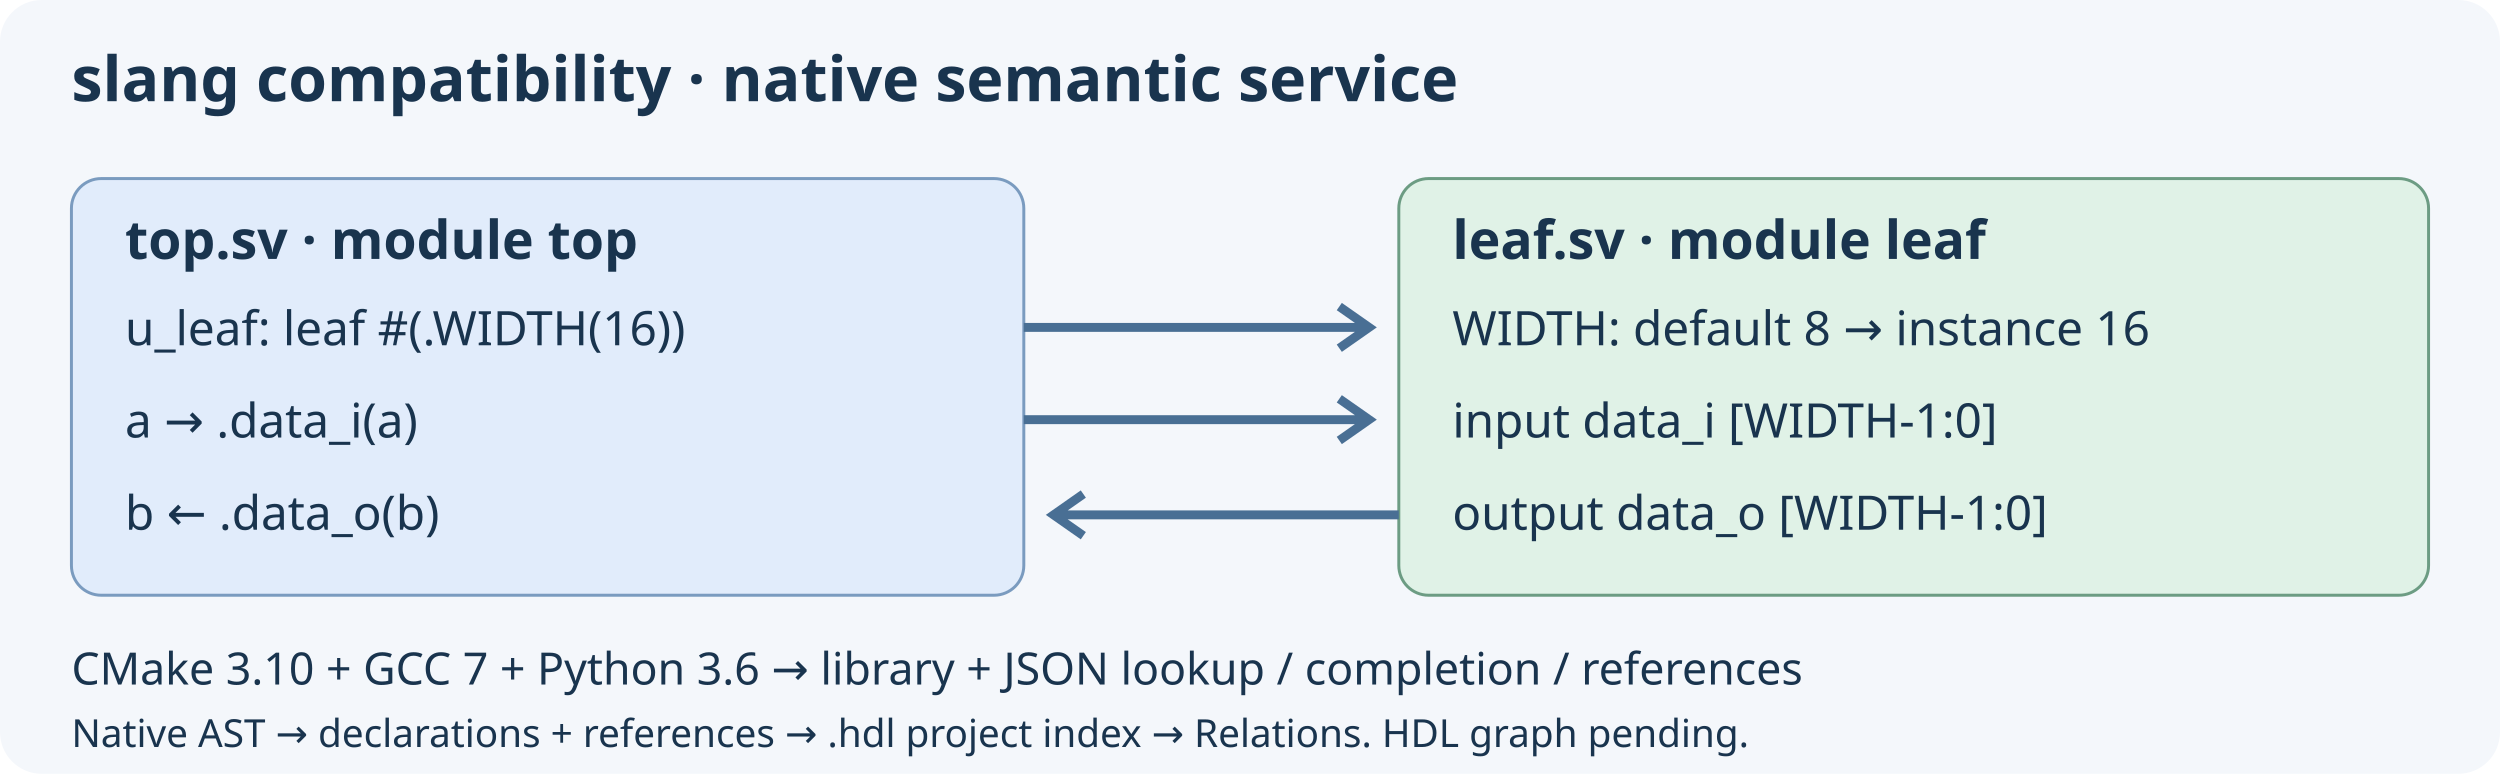
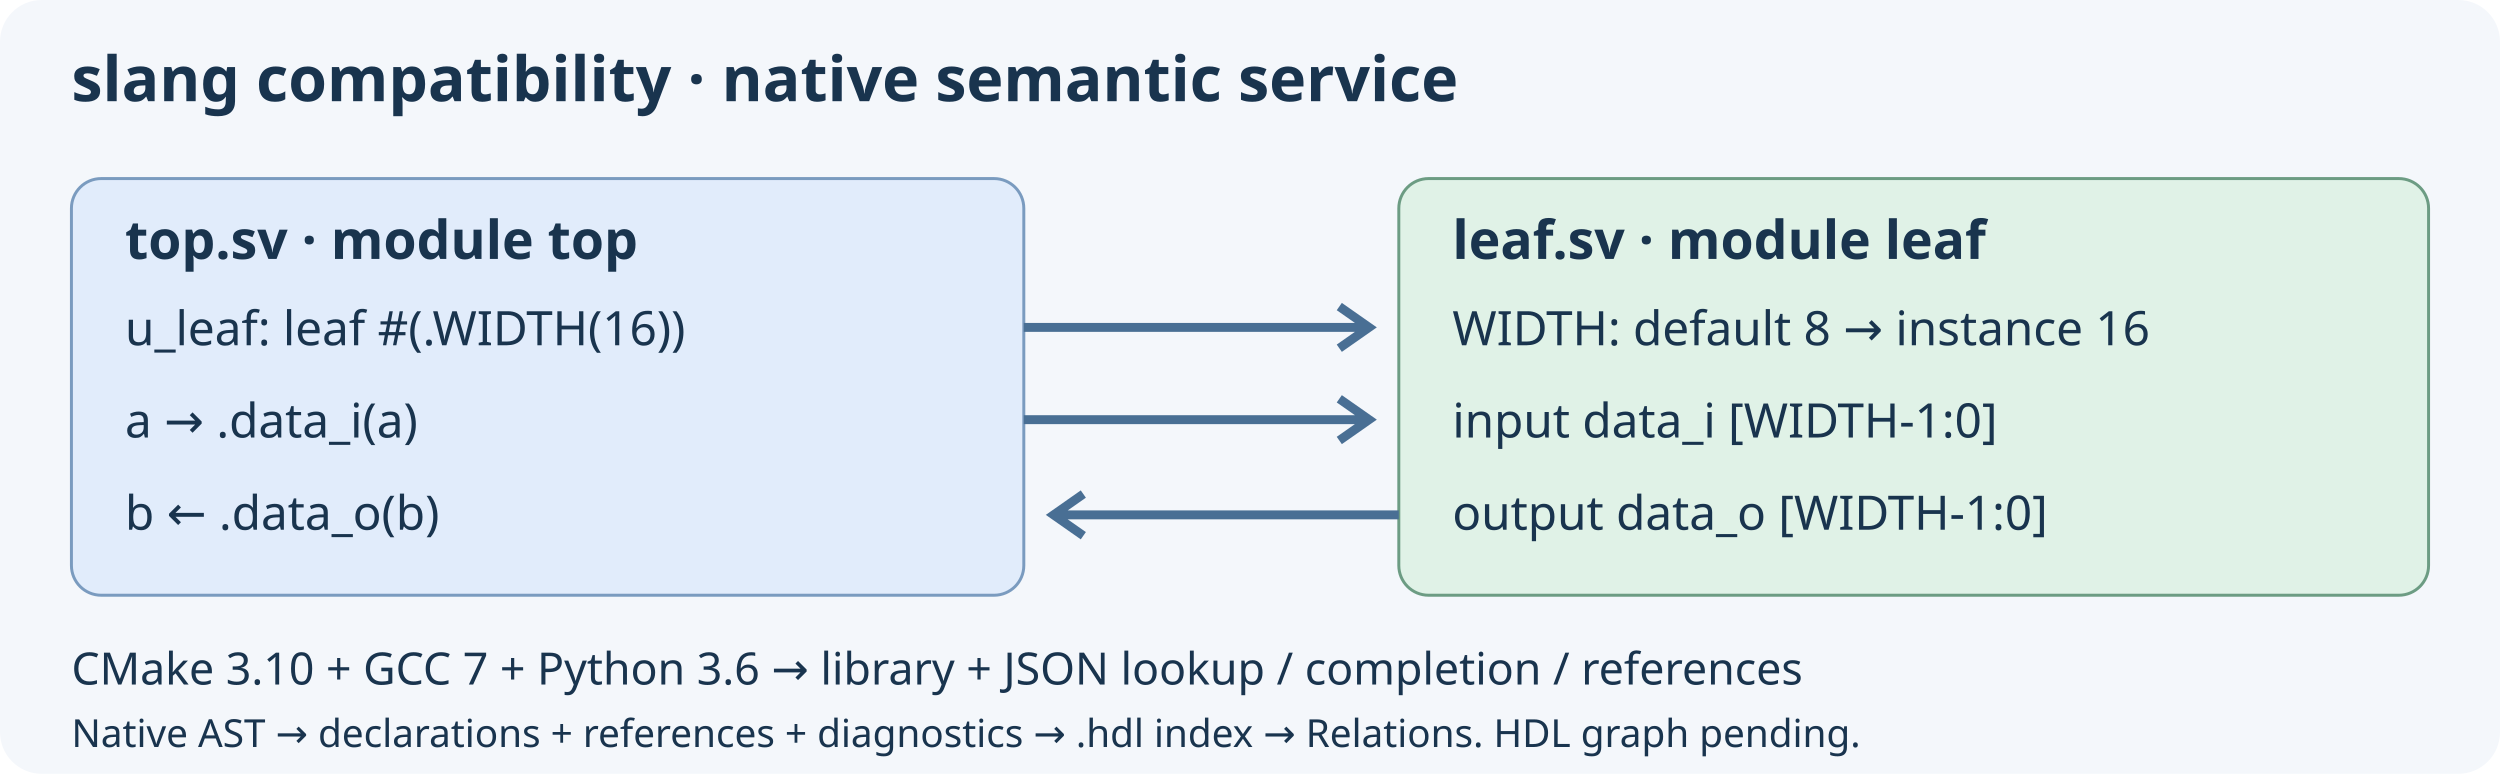
<svg xmlns="http://www.w3.org/2000/svg" width="840" height="260" viewBox="0 0 840 260">
  <rect width="840" height="260" rx="14" fill="#f4f7fb" />
  <g font-family="sans-serif" fill="#19344e">
    <text x="24" y="34" font-size="21" font-weight="bold">slang compatibility · native semantic service</text>
    <rect x="24" y="60" width="320" height="140" rx="10" fill="#e1ecfb" stroke="#7a9bbf" />
    <text x="42" y="87" font-size="18" font-weight="bold">top.sv · module top</text>
    <text x="42" y="116" font-size="16">u_leaf: leaf #(.WIDTH(16))</text>
    <text x="42" y="147" font-size="16">a → .data_i(a)</text>
    <text x="42" y="178" font-size="16">b ← .data_o(b)</text>
    <rect x="470" y="60" width="346" height="140" rx="10" fill="#e0f2e7" stroke="#6c9c83" />
    <text x="488" y="87" font-size="18" font-weight="bold">leaf.sv · module leaf</text>
    <text x="488" y="116" font-size="16">WIDTH: default 8 → instance 16</text>
    <text x="488" y="147" font-size="16">input data_i [WIDTH-1:0]</text>
    <text x="488" y="178" font-size="16">output data_o [WIDTH-1:0]</text>
    <text x="24" y="230" font-size="15">CMake 3.10 + GCC 7 + Python 3.6 → library + JSON lookup / completion / references</text>
-     <text x="24" y="251" font-size="13">Native AST → declarations + references → .hdl project index → Relations. HDL graph pending.</text>
+     <text x="24" y="251" font-size="13">Native AST → declarations + references + diagnostics → .hdl index → Relations. HDL graph pending.</text>
  </g>
  <g fill="none" stroke="#496f94" stroke-width="3">
    <path d="M344 110h116m-10-7 10 7-10 7" />
    <path d="M344 141h116m-10-7 10 7-10 7" />
    <path d="M470 173H354m10-7-10 7 10 7" />
  </g>
</svg>
